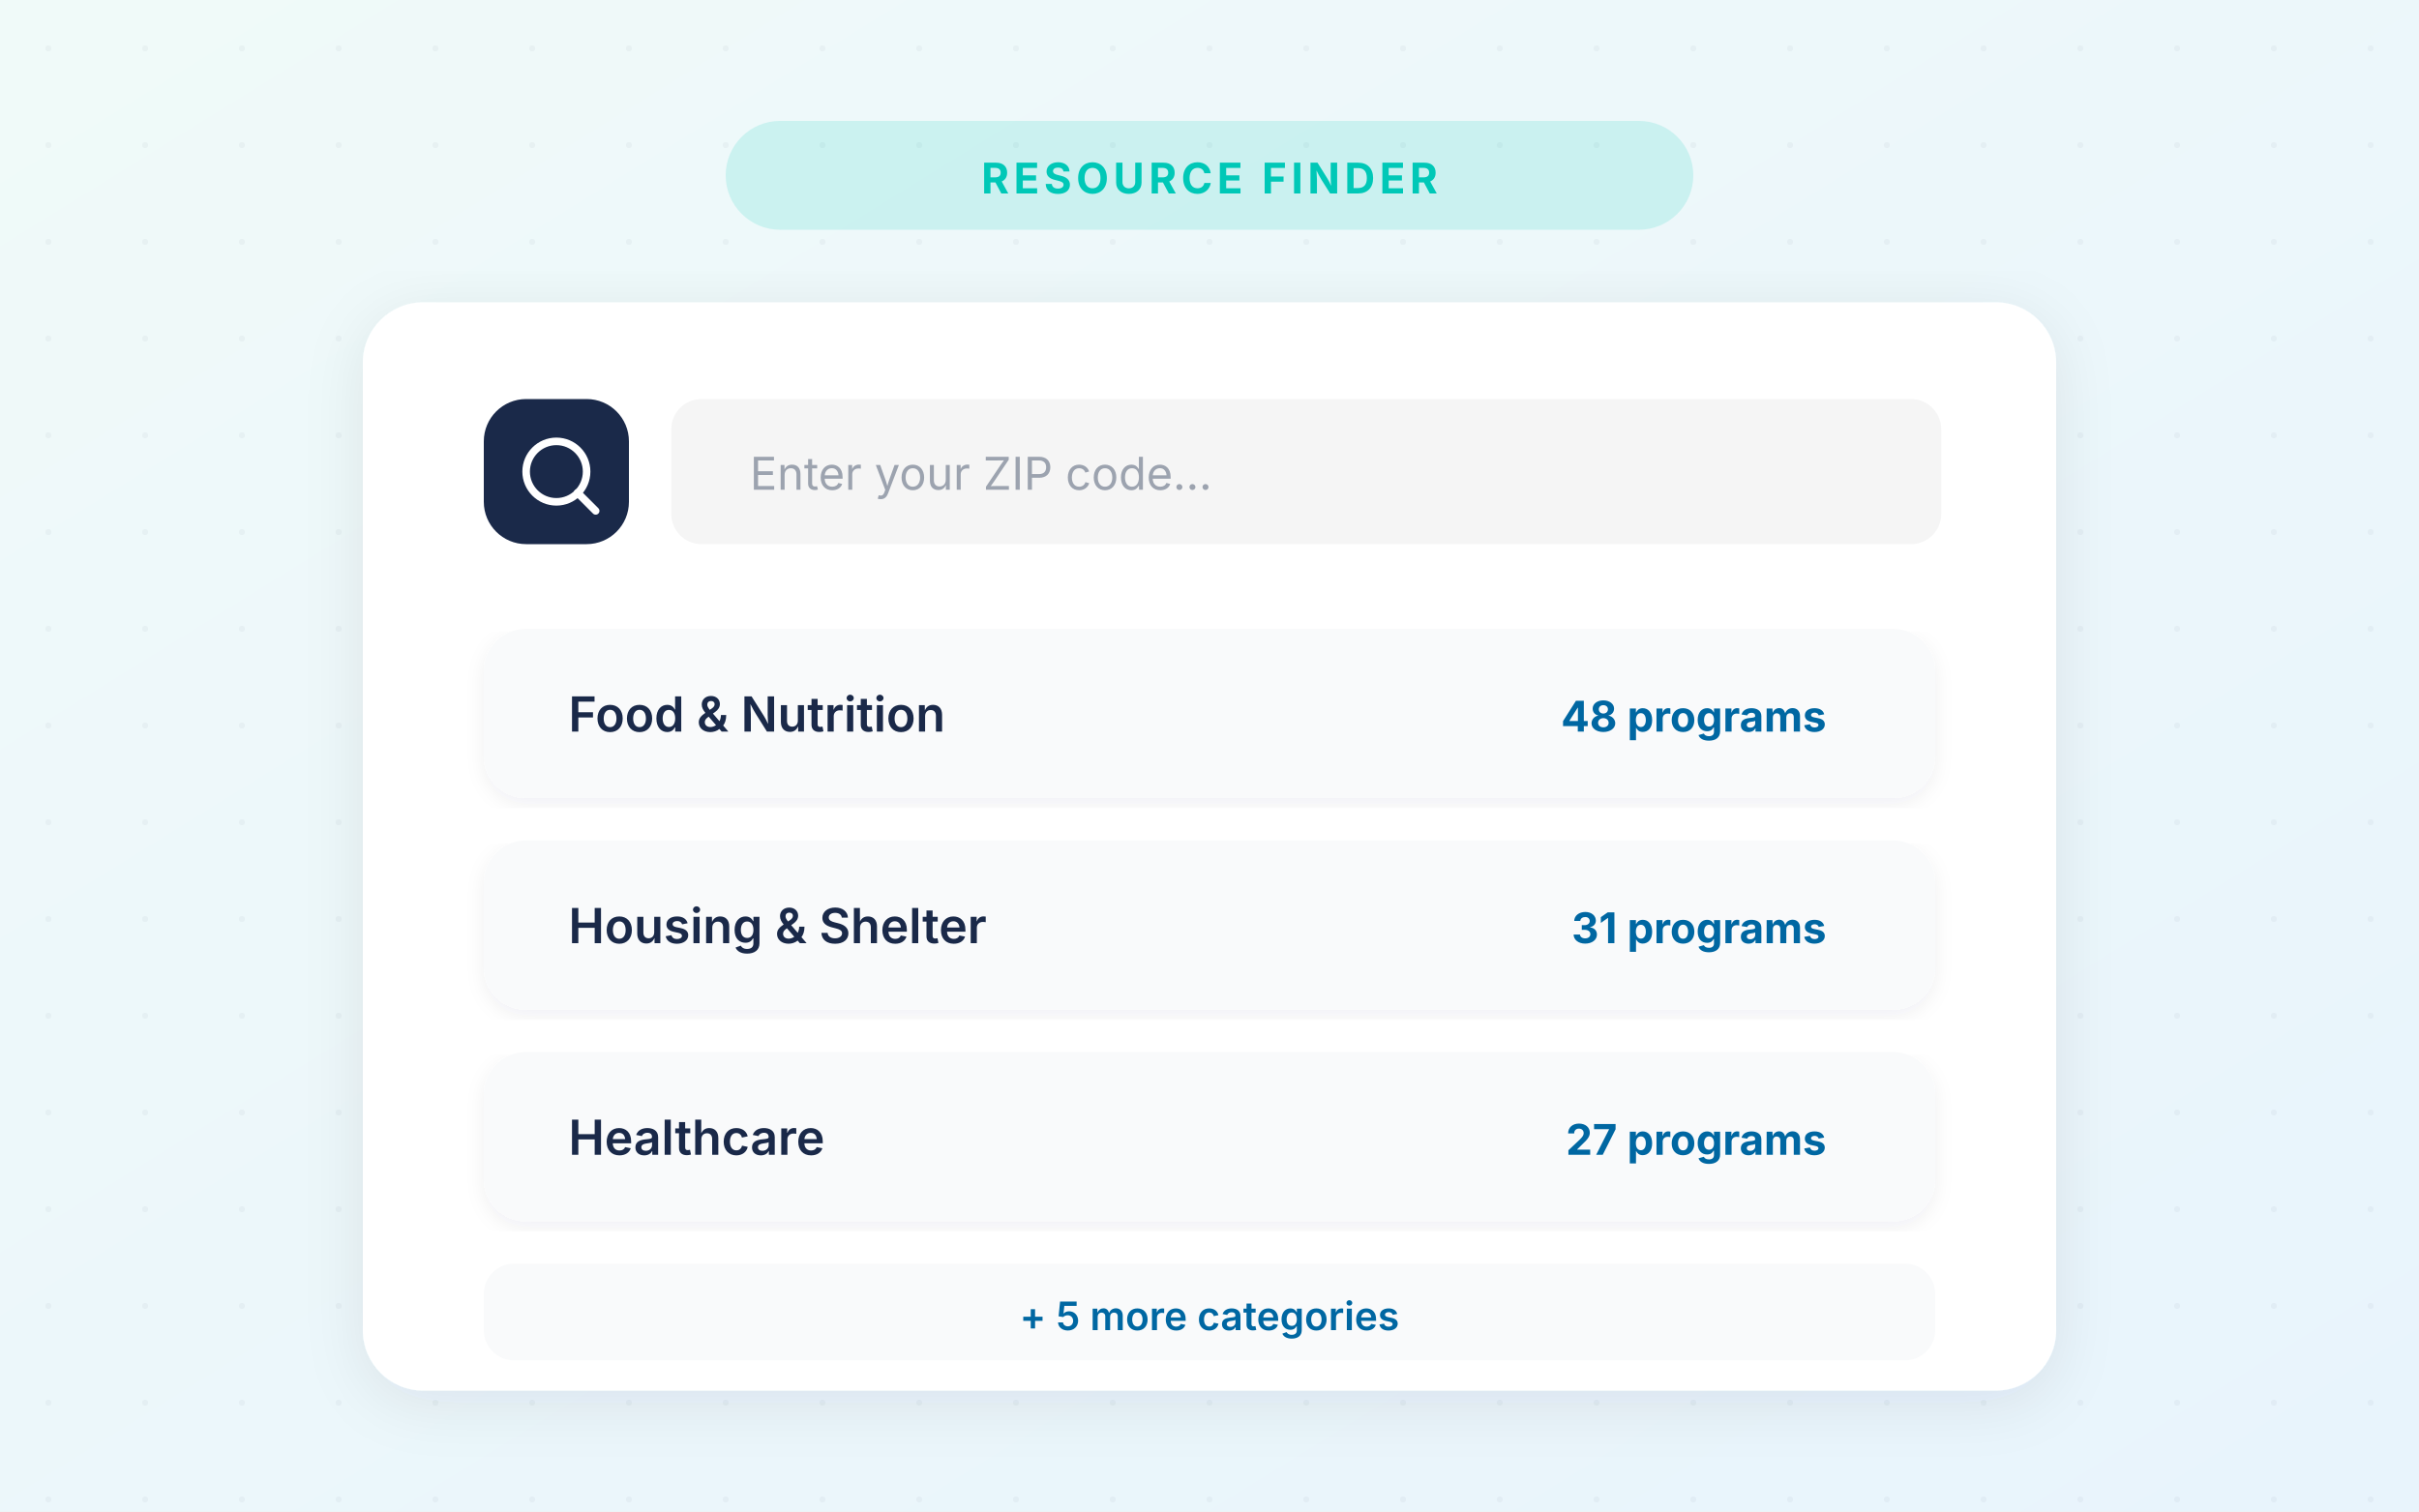
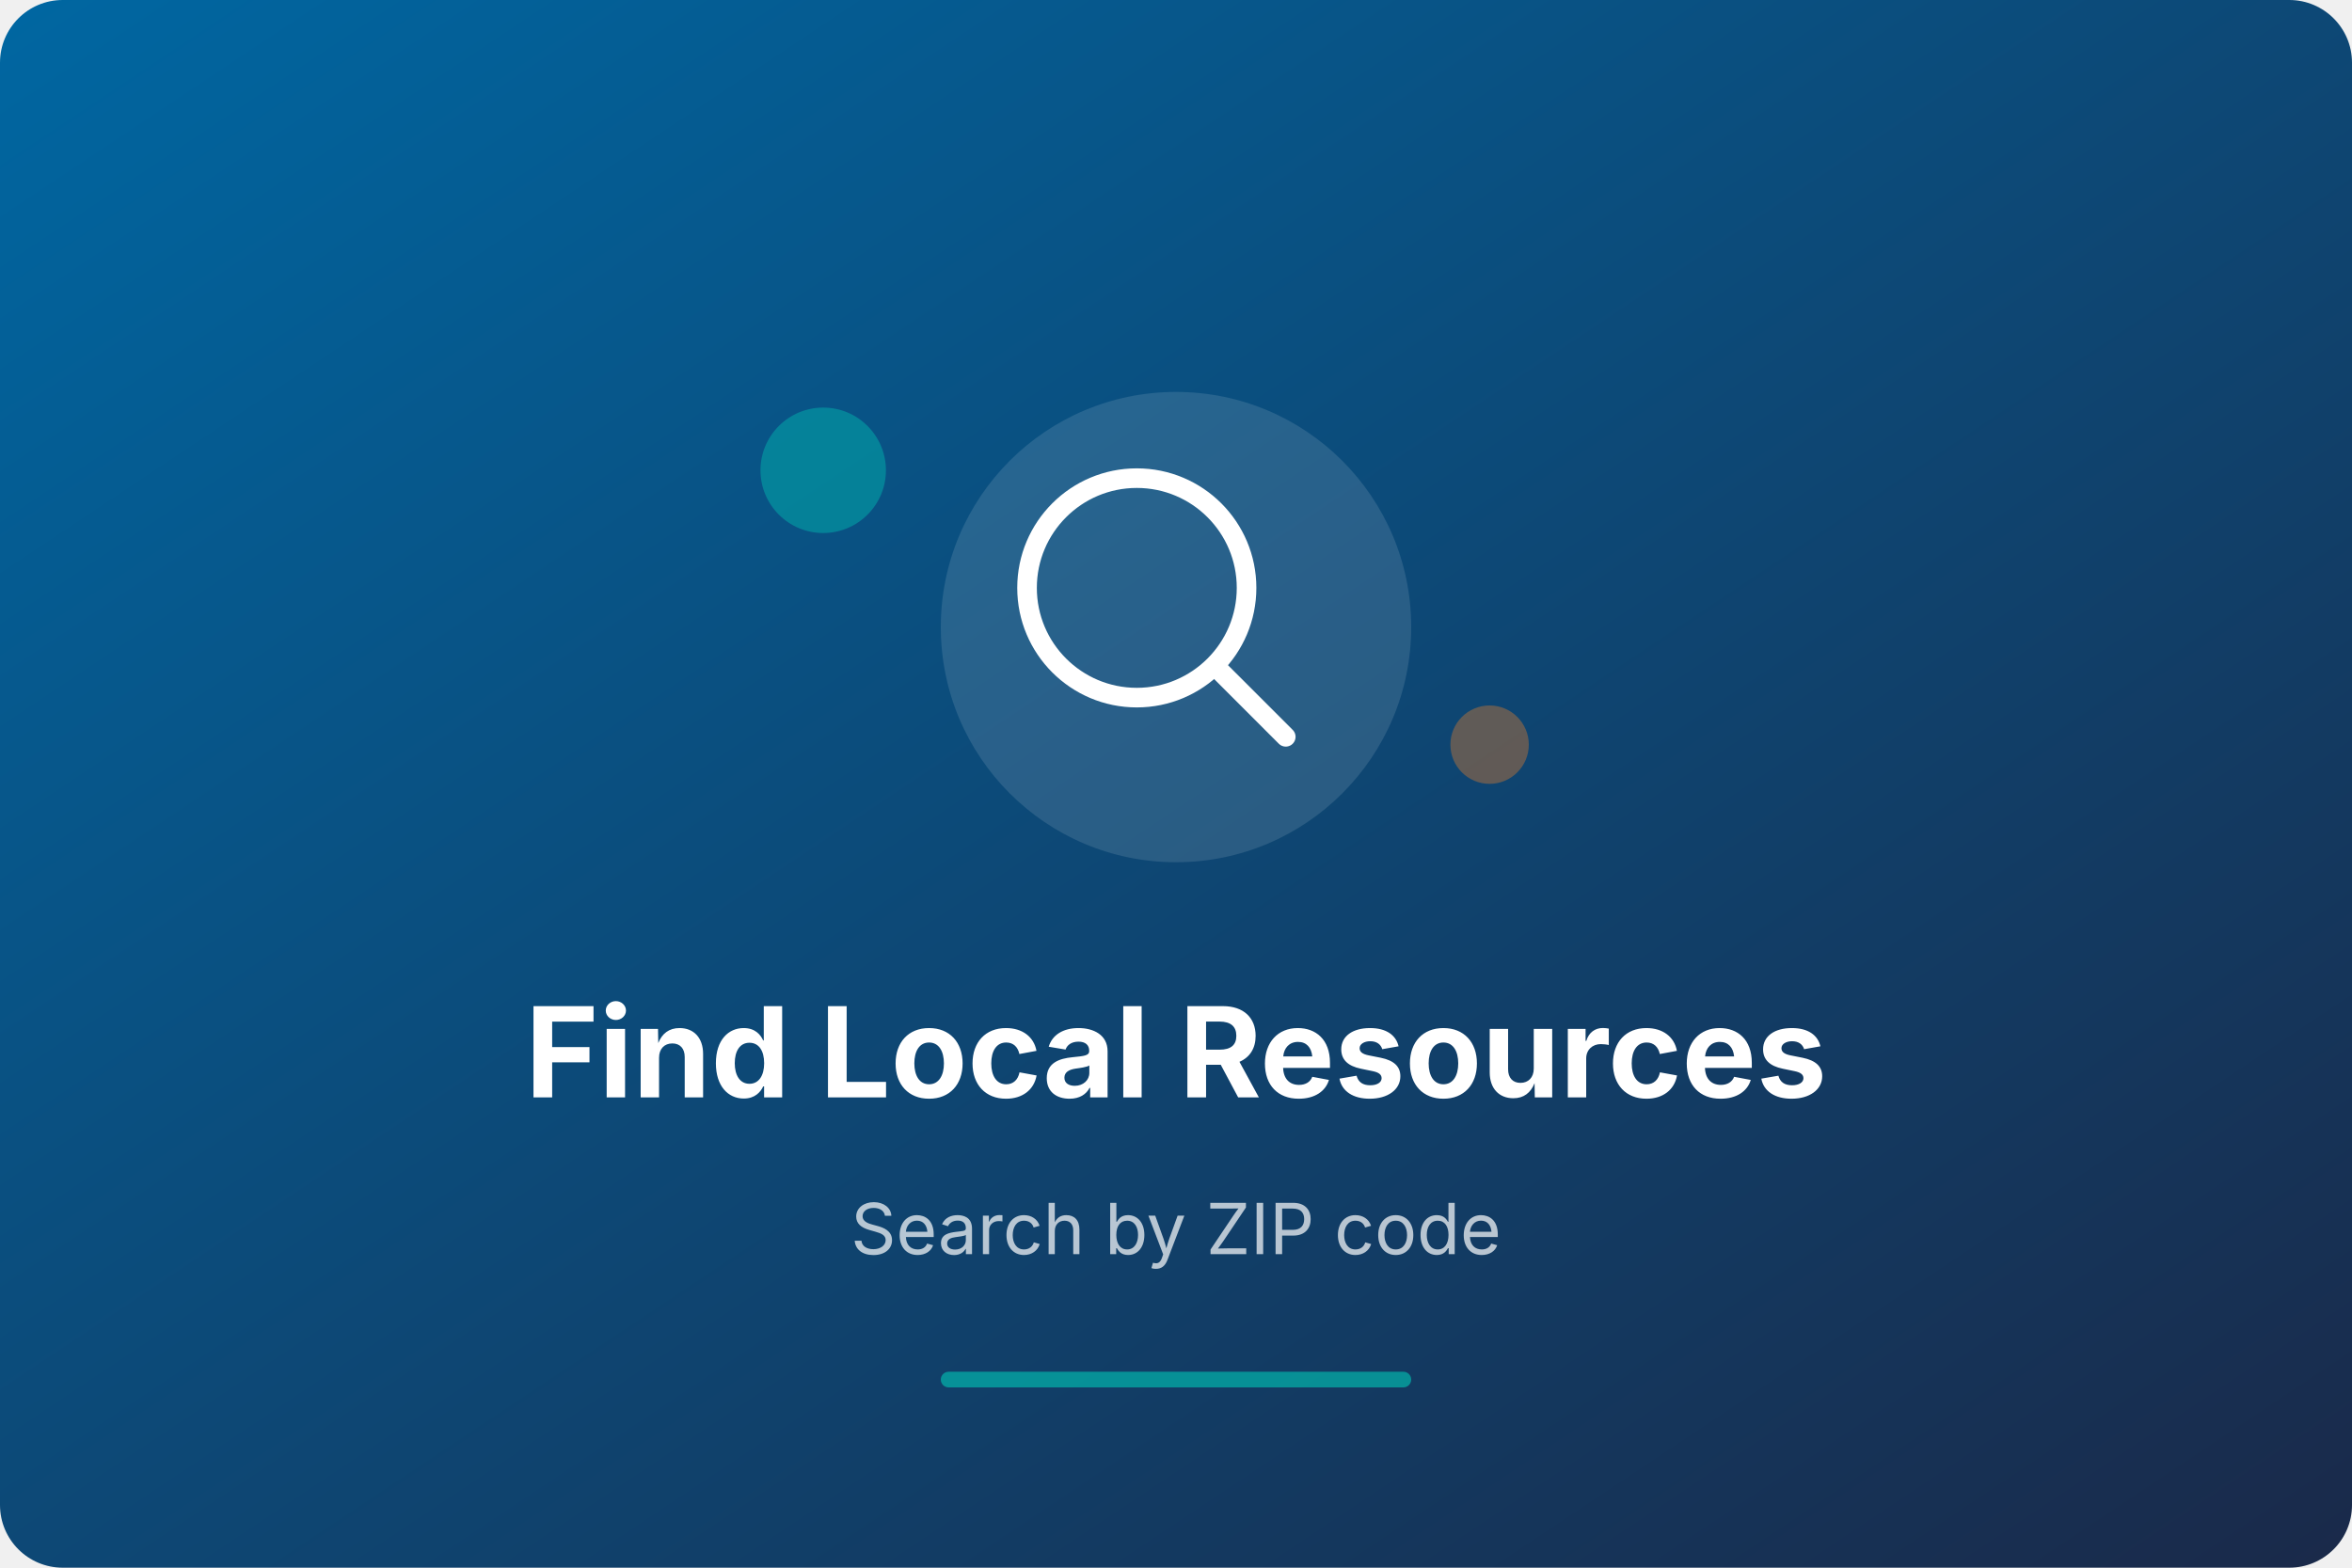
- <svg xmlns="http://www.w3.org/2000/svg" width="800" height="500" viewBox="0 0 800 500">
+ <svg xmlns="http://www.w3.org/2000/svg" width="600" height="400" viewBox="0 0 600 400">
  <defs>
    <linearGradient id="bg" x1="0%" y1="0%" x2="100%" y2="100%">
-       <stop offset="0%" style="stop-color:#f0faf9" />
-       <stop offset="100%" style="stop-color:#e8f4fc" />
+       <stop offset="0%" style="stop-color:#0067a2" />
+       <stop offset="100%" style="stop-color:#1a2949" />
    </linearGradient>
-     <filter id="shadow" x="-4%" y="-4%" width="108%" height="112%">
-       <feDropShadow dx="0" dy="4" stdDeviation="10" flood-color="#1a2949" flood-opacity="0.08" />
-     </filter>
-     <filter id="shadow-sm" x="-2%" y="-2%" width="104%" height="108%">
-       <feDropShadow dx="0" dy="2" stdDeviation="3" flood-color="#1a2949" flood-opacity="0.06" />
-     </filter>
  </defs>
-   <rect width="800" height="500" fill="url(#bg)" />
-   <pattern id="dots" x="0" y="0" width="32" height="32" patternUnits="userSpaceOnUse">
-     <circle cx="16" cy="16" r="1" fill="#1a2949" opacity="0.04" />
-   </pattern>
-   <rect width="800" height="500" fill="url(#dots)" />
-   <rect x="240" y="40" width="320" height="36" rx="18" fill="#00c8b7" opacity="0.15" />
-   <text x="400" y="64" font-family="system-ui, -apple-system, sans-serif" font-size="14" font-weight="700" fill="#00c8b7" text-anchor="middle" letter-spacing="1.5">RESOURCE FINDER</text>
-   <rect x="120" y="100" width="560" height="360" rx="20" fill="white" filter="url(#shadow)" />
-   <rect x="160" y="132" width="48" height="48" rx="14" fill="#1a2949" />
-   <circle cx="184" cy="156" r="10" fill="none" stroke="white" stroke-width="2.5" />
-   <line x1="191" y1="163" x2="197" y2="169" stroke="white" stroke-width="2.5" stroke-linecap="round" />
-   <rect x="222" y="132" width="420" height="48" rx="10" fill="#f5f5f5" />
-   <text x="248" y="162" font-family="system-ui, -apple-system, sans-serif" font-size="15" fill="#9ca3af">Enter your ZIP code...</text>
-   <rect x="160" y="208" width="480" height="56" rx="14" fill="#f9fafb" filter="url(#shadow-sm)" />
-   <text x="188" y="242" font-family="system-ui, -apple-system, sans-serif" font-size="16" font-weight="600" fill="#1a2949">Food &amp; Nutrition</text>
-   <text x="604" y="242" font-family="system-ui, -apple-system, sans-serif" font-size="14" font-weight="700" fill="#0067a2" text-anchor="end">48 programs</text>
-   <rect x="160" y="278" width="480" height="56" rx="14" fill="#f9fafb" filter="url(#shadow-sm)" />
-   <text x="188" y="312" font-family="system-ui, -apple-system, sans-serif" font-size="16" font-weight="600" fill="#1a2949">Housing &amp; Shelter</text>
-   <text x="604" y="312" font-family="system-ui, -apple-system, sans-serif" font-size="14" font-weight="700" fill="#0067a2" text-anchor="end">31 programs</text>
-   <rect x="160" y="348" width="480" height="56" rx="14" fill="#f9fafb" filter="url(#shadow-sm)" />
-   <text x="188" y="382" font-family="system-ui, -apple-system, sans-serif" font-size="16" font-weight="600" fill="#1a2949">Healthcare</text>
-   <text x="604" y="382" font-family="system-ui, -apple-system, sans-serif" font-size="14" font-weight="700" fill="#0067a2" text-anchor="end">27 programs</text>
-   <rect x="160" y="418" width="480" height="32" rx="10" fill="#f9fafb" />
-   <text x="400" y="440" font-family="system-ui, -apple-system, sans-serif" font-size="13" font-weight="600" fill="#0067a2" text-anchor="middle">+ 5 more categories</text>
+   <rect width="600" height="400" fill="url(#bg)" rx="16" />
+   <circle cx="300" cy="160" r="60" fill="white" opacity="0.12" />
+   <circle cx="290" cy="150" r="28" fill="none" stroke="white" stroke-width="5" />
+   <line x1="310" y1="170" x2="328" y2="188" stroke="white" stroke-width="5" stroke-linecap="round" />
+   <circle cx="210" cy="120" r="16" fill="#00c8b7" opacity="0.4" />
+   <circle cx="380" cy="190" r="10" fill="#fa8526" opacity="0.35" />
+   <text x="300" y="280" font-family="system-ui, -apple-system, sans-serif" font-size="32" font-weight="700" fill="white" text-anchor="middle">Find Local Resources</text>
+   <text x="300" y="320" font-family="system-ui, -apple-system, sans-serif" font-size="18" fill="white" opacity="0.7" text-anchor="middle">Search by ZIP code</text>
+   <rect x="240" y="350" width="120" height="4" rx="2" fill="#00c8b7" opacity="0.6" />
</svg>
